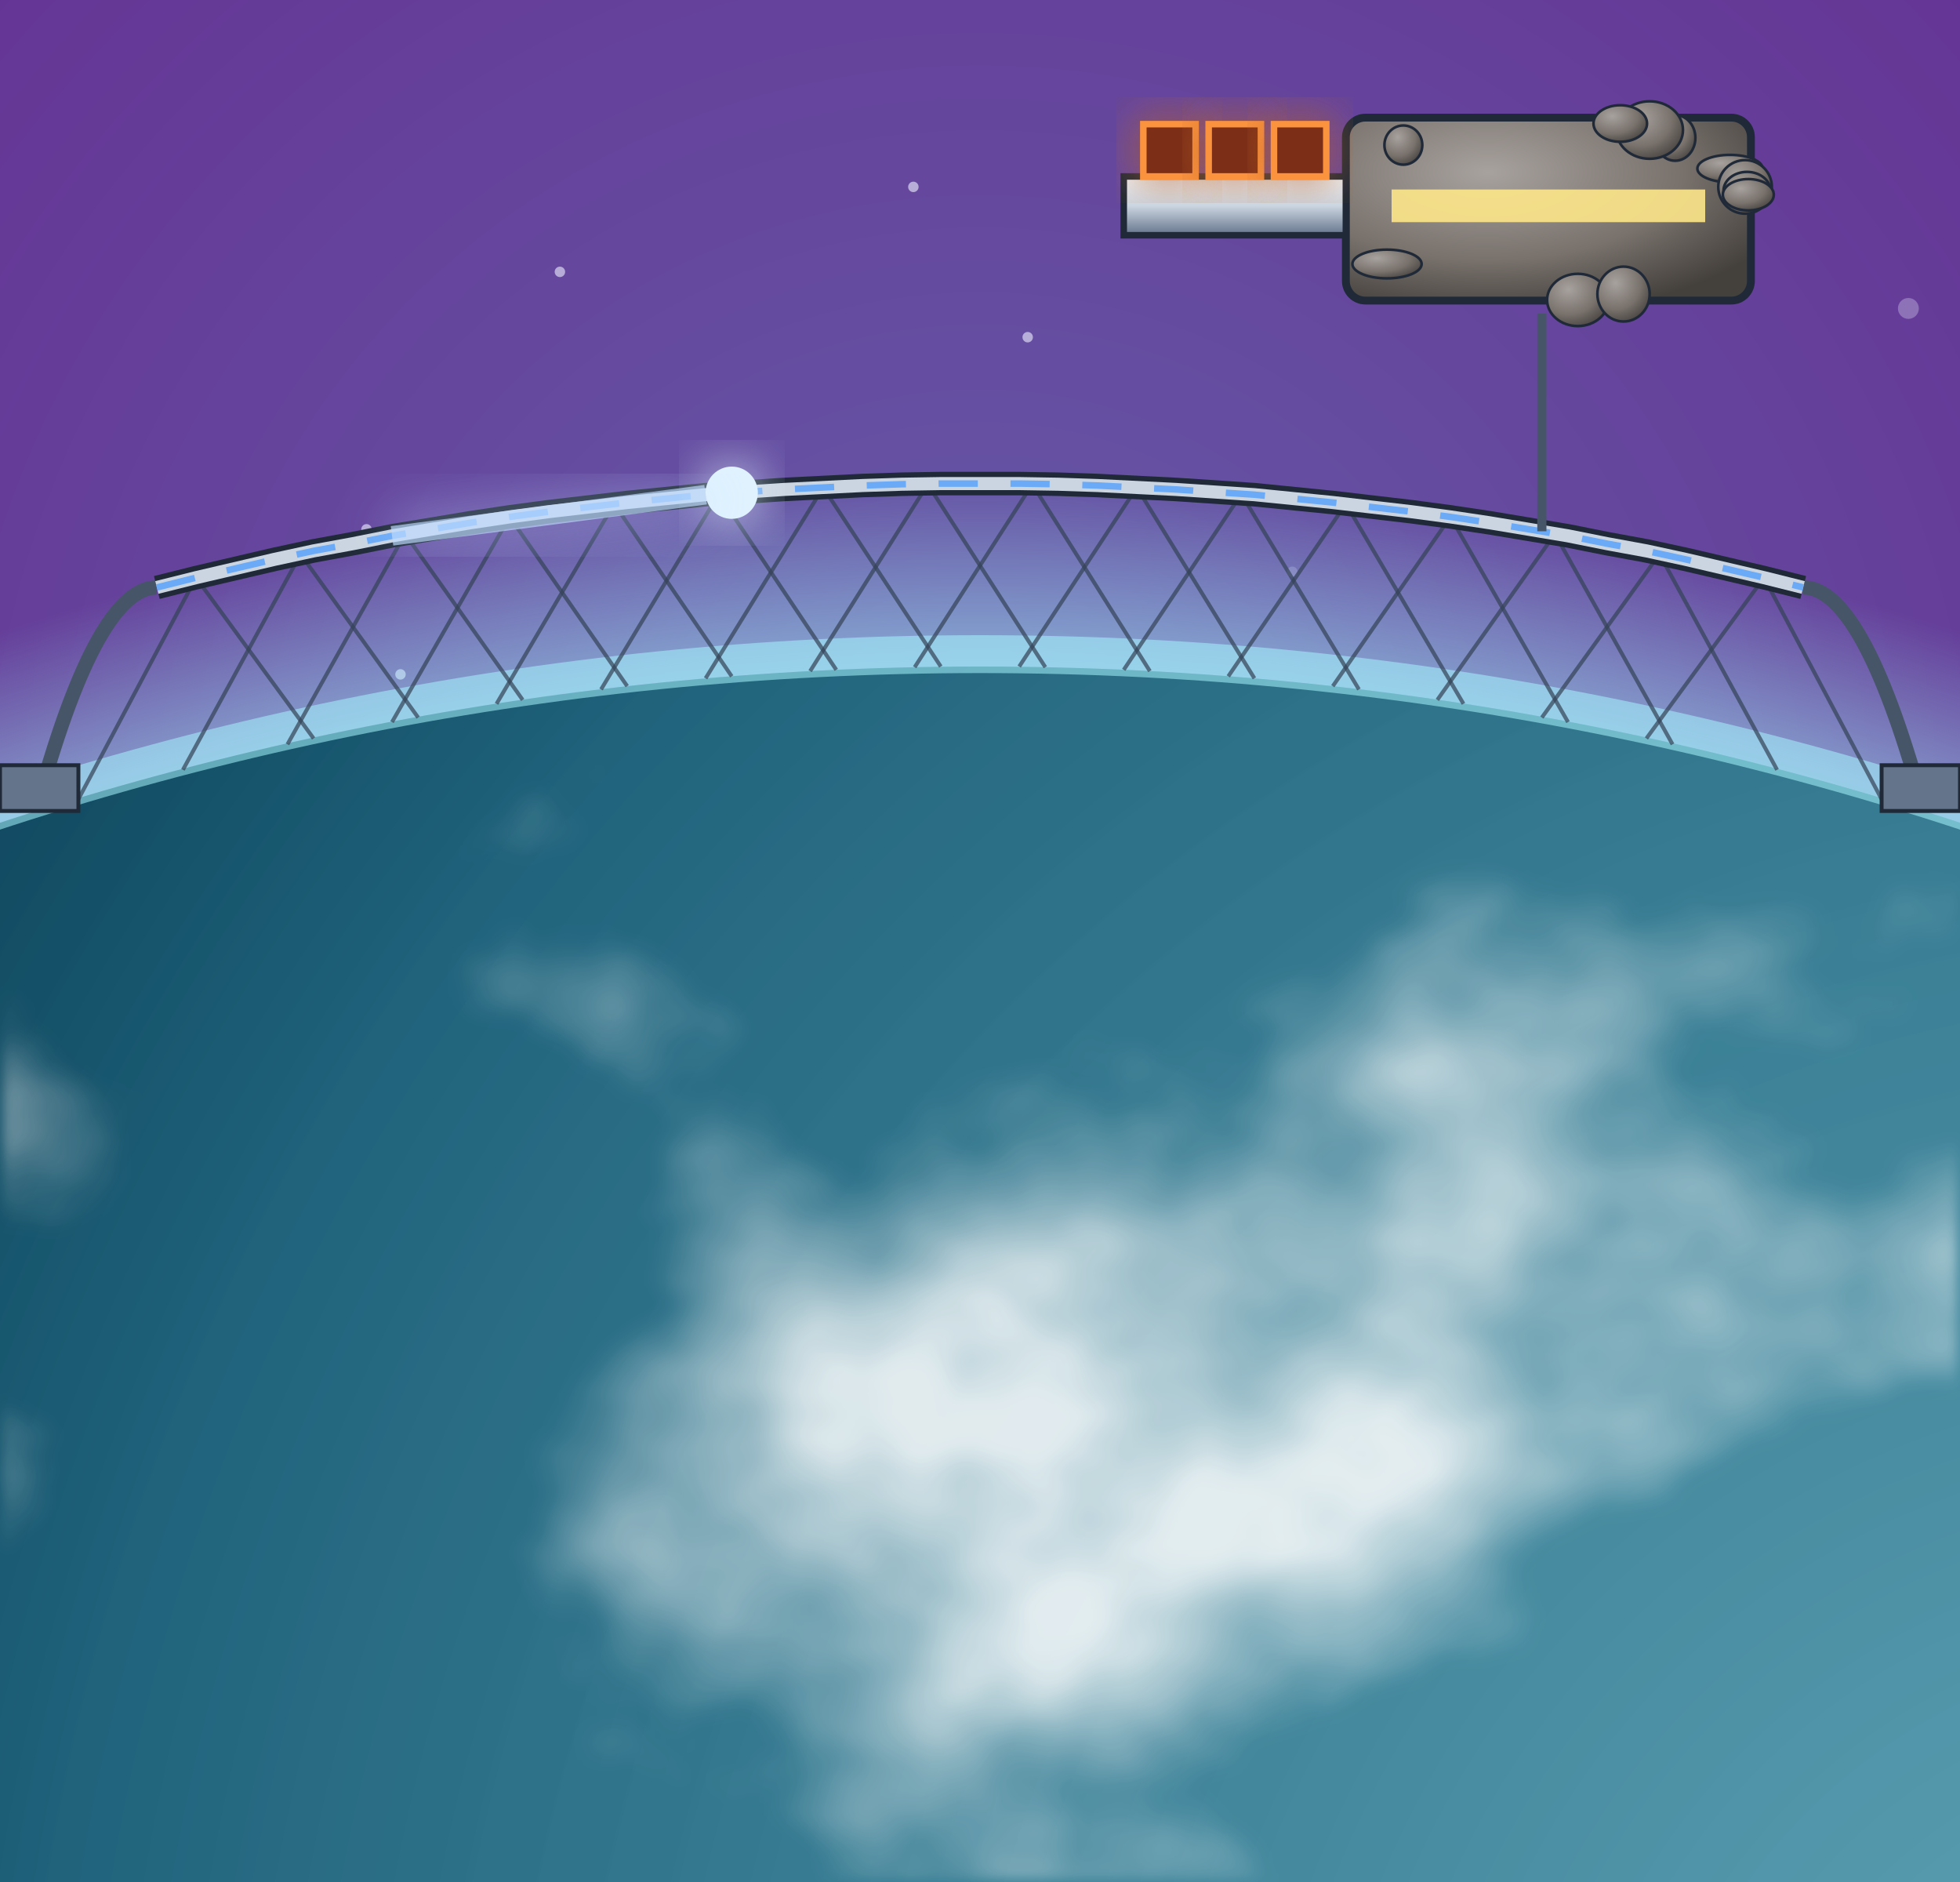
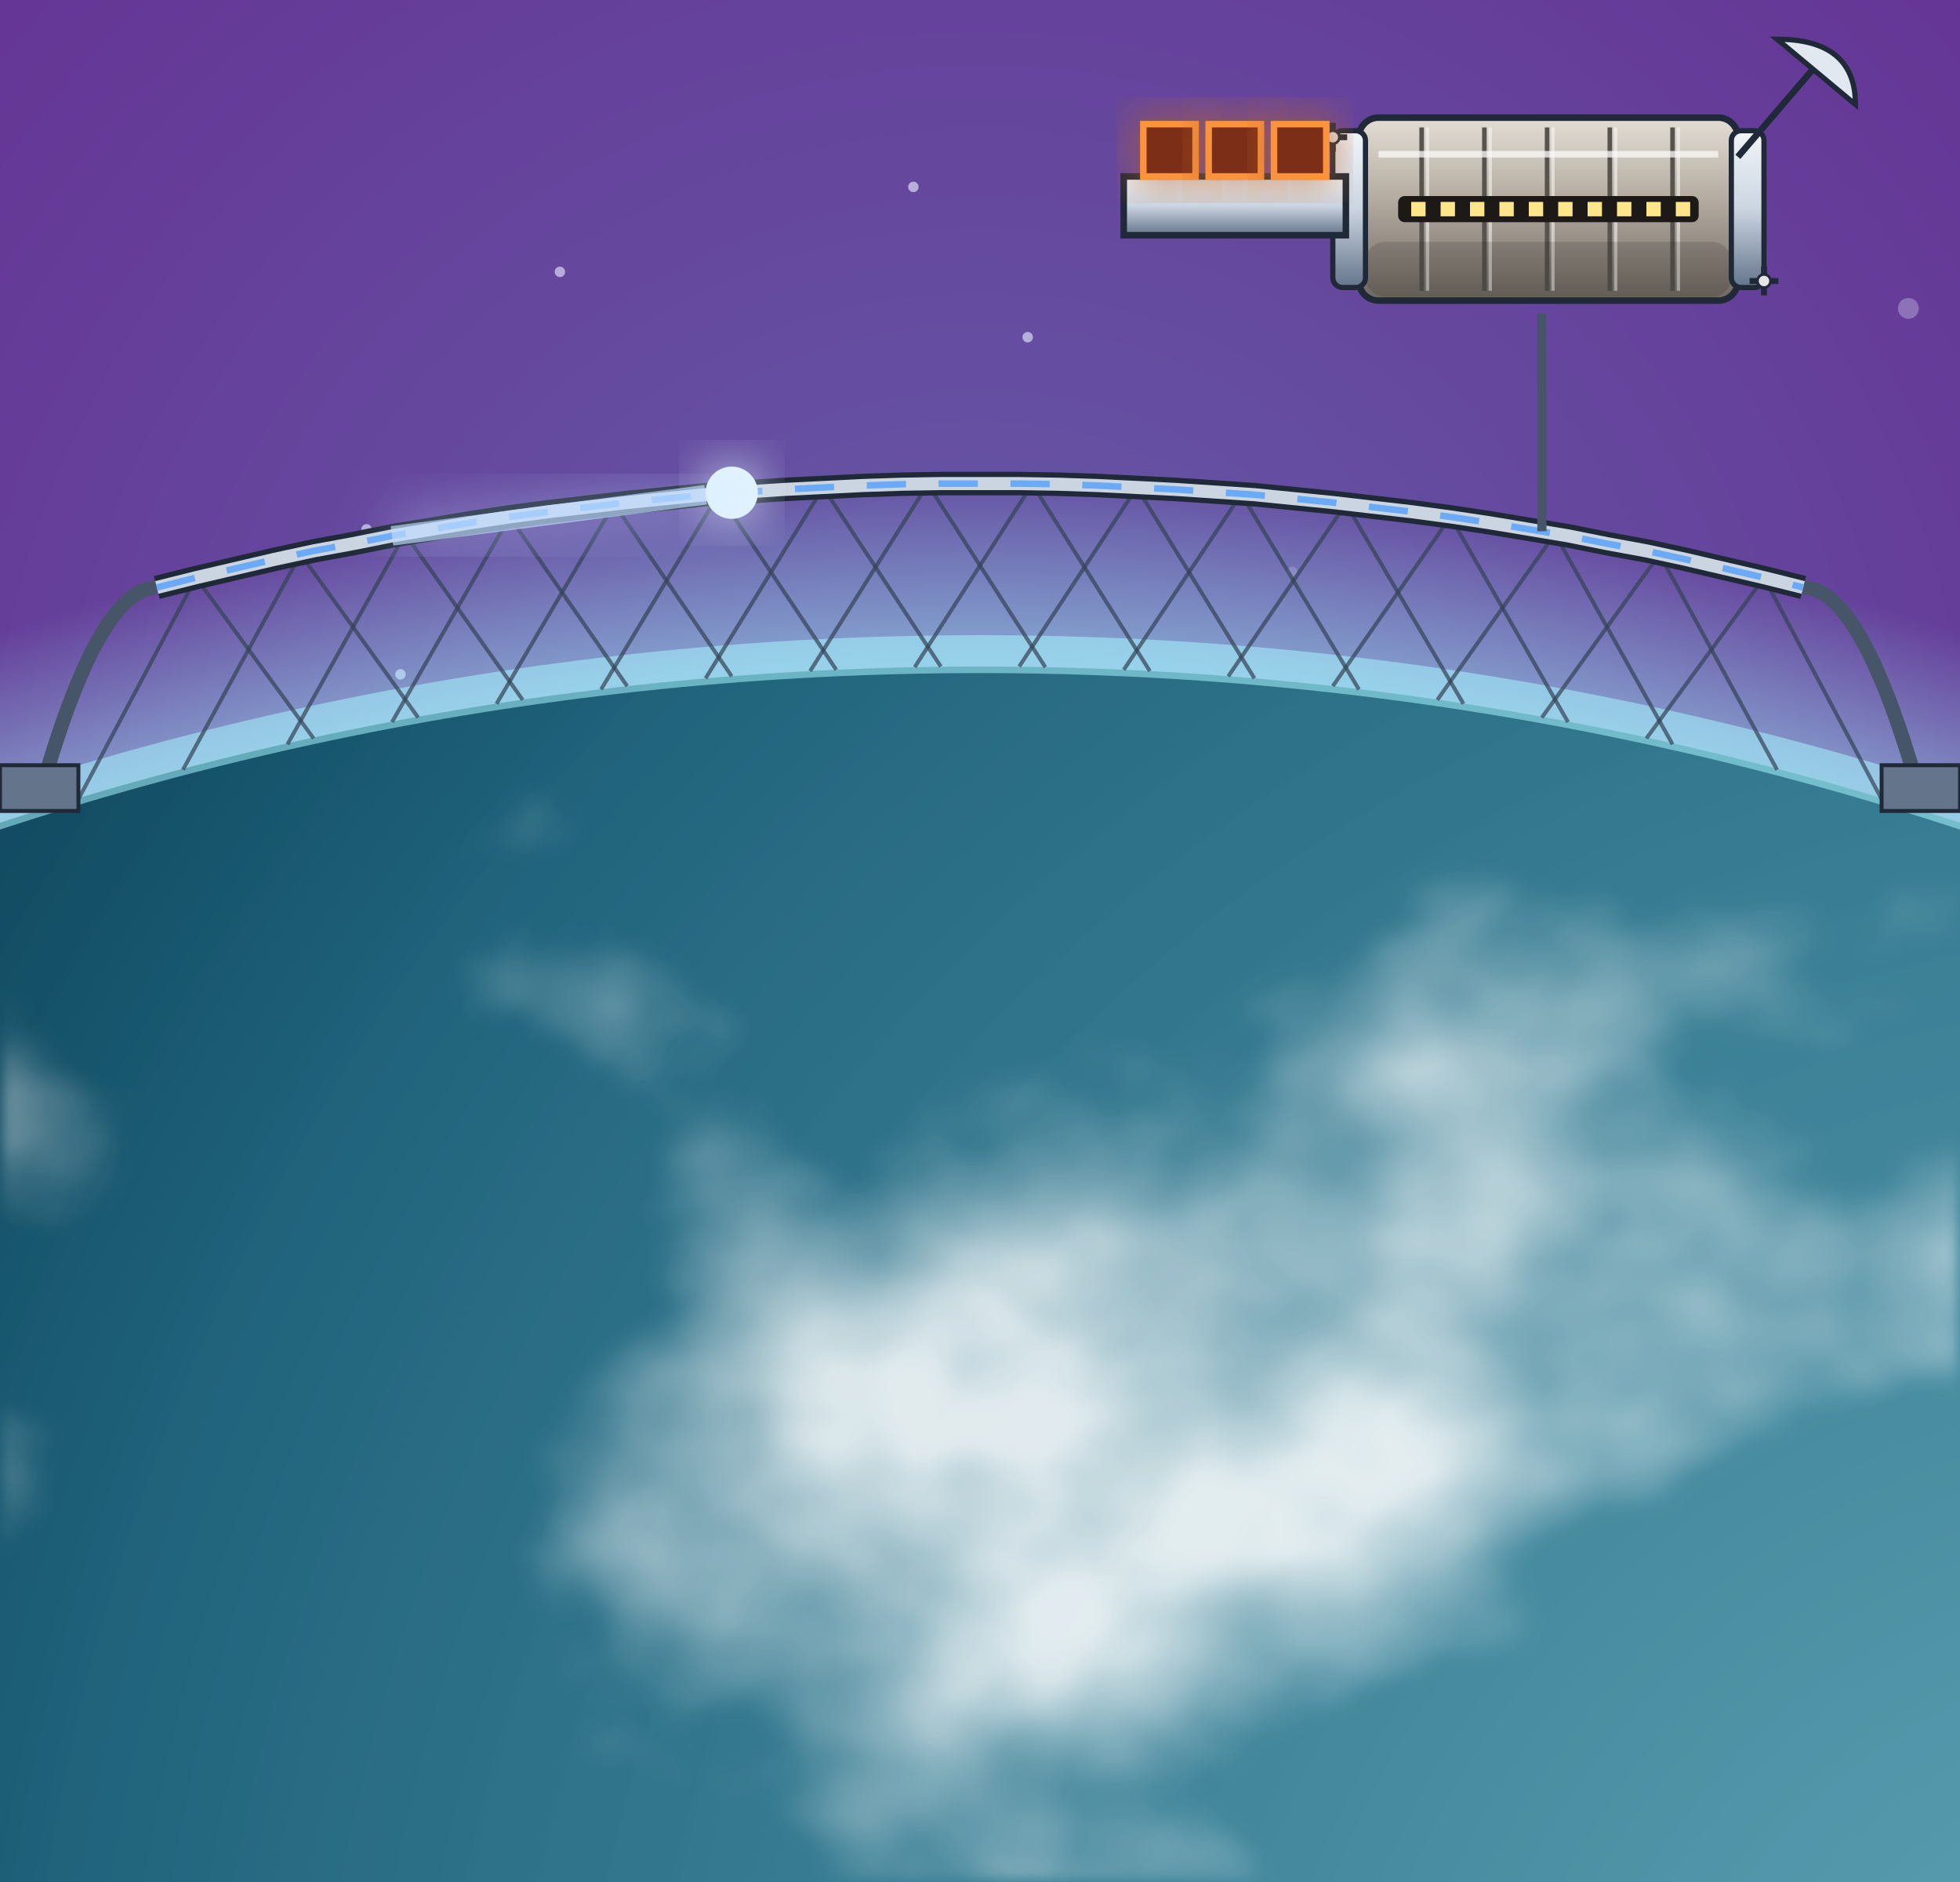
<svg xmlns="http://www.w3.org/2000/svg" viewBox="0 0 300 288" width="300" height="288">
  <defs>
    <filter id="glow" x="-50%" y="-50%" width="200%" height="200%">
      <feGaussianBlur stdDeviation="4" result="b" />
      <feMerge>
        <feMergeNode in="b" />
        <feMergeNode in="SourceGraphic" />
      </feMerge>
    </filter>
    <filter id="soft" x="-50%" y="-50%" width="200%" height="200%">
      <feGaussianBlur stdDeviation="9" />
    </filter>
    <radialGradient id="pw" cx="50%" cy="44%" r="80%">
      <stop offset="0%" stop-color="#655ca8" />
      <stop offset="100%" stop-color="#652d91" />
    </radialGradient>
    <radialGradient id="shd" cx="35%" cy="30%" r="80%">
      <stop offset="0" stop-color="#a8a29e" stop-opacity="1" />
      <stop offset="0.6" stop-color="#78716c" stop-opacity="1" />
      <stop offset="1" stop-color="#44403c" stop-opacity="1" />
    </radialGradient>
    <linearGradient id="hul" x1="0" y1="0" x2="0" y2="1">
      <stop offset="0" stop-color="#f1f5f9" stop-opacity="1" />
      <stop offset="0.5" stop-color="#cbd5e1" stop-opacity="1" />
      <stop offset="1" stop-color="#64748b" stop-opacity="1" />
    </linearGradient>
+     <linearGradient id="shl" x1="0" y1="0" x2="0" y2="1">
+       <stop offset="0" stop-color="#e3ddd3" />
+       <stop offset="0.45" stop-color="#b3aba0" />
+       <stop offset="1" stop-color="#6e675f" />
+     </linearGradient>
+     <radialGradient id="shs" cx="36%" cy="30%" r="75%">
+       <stop offset="0" stop-color="#ece6dc" />
+       <stop offset="0.55" stop-color="#aaa297" />
+       <stop offset="1" stop-color="#5c554e" />
+     </radialGradient>
    <linearGradient id="shHull" x1="0" y1="0" x2="1" y2="0">
      <stop offset="0" stop-color="#e3e7ee" stop-opacity="1" />
      <stop offset="0.45" stop-color="#9aa3b2" stop-opacity="1" />
      <stop offset="1" stop-color="#3b424f" stop-opacity="1" />
    </linearGradient>
    <radialGradient id="shTank" cx="35%" cy="35%" r="70%">
      <stop offset="0" stop-color="#f4f6fa" stop-opacity="1" />
      <stop offset="0.55" stop-color="#a7b0be" stop-opacity="1" />
      <stop offset="1" stop-color="#4b5260" stop-opacity="1" />
    </radialGradient>
    <linearGradient id="shRad" x1="0" y1="0" x2="0" y2="1">
      <stop offset="0" stop-color="#3a4252" stop-opacity="1" />
      <stop offset="1" stop-color="#262c38" stop-opacity="1" />
    </linearGradient>
    <linearGradient id="shPv" x1="0" y1="0" x2="0" y2="1">
      <stop offset="0" stop-color="#1e3a8a" stop-opacity="1" />
      <stop offset="1" stop-color="#172554" stop-opacity="1" />
    </linearGradient>
  </defs>
  <rect width="300" height="288" fill="url(#pw)" />
  <circle cx="158.9" cy="257.6" r="0.8" fill="#eef0ff" opacity="0.5" />
  <circle cx="214.8" cy="284.3" r="0.8" fill="#eef0ff" opacity="0.6" />
  <circle cx="125" cy="157" r="0.8" fill="#eef0ff" opacity="0.3" />
  <circle cx="30.3" cy="288" r="0.8" fill="#eef0ff" opacity="0.7" />
  <circle cx="27" cy="247.1" r="0.8" fill="#eef0ff" opacity="0.2" />
  <circle cx="133.5" cy="73.5" r="0.8" fill="#eef0ff" opacity="0.3" />
  <circle cx="157.3" cy="51.6" r="0.8" fill="#eef0ff" opacity="0.6" />
  <circle cx="61.3" cy="103.2" r="0.8" fill="#eef0ff" opacity="0.6" />
  <circle cx="230.8" cy="235.4" r="0.8" fill="#eef0ff" opacity="0.7" />
  <circle cx="139.8" cy="28.6" r="0.8" fill="#eef0ff" opacity="0.6" />
  <circle cx="217.9" cy="44.6" r="1.6" fill="#eef0ff" opacity="0.5" />
  <circle cx="17" cy="258.6" r="0.8" fill="#eef0ff" opacity="0.4" />
  <circle cx="177.9" cy="122.9" r="0.8" fill="#eef0ff" opacity="0.5" />
  <circle cx="96.7" cy="263.4" r="0.8" fill="#eef0ff" opacity="0.2" />
  <circle cx="292.1" cy="47.2" r="1.6" fill="#eef0ff" opacity="0.3" />
  <circle cx="171.5" cy="238.6" r="0.8" fill="#eef0ff" opacity="0.7" />
  <circle cx="197.8" cy="87.5" r="0.8" fill="#eef0ff" opacity="0.2" />
  <circle cx="56.1" cy="81" r="0.8" fill="#eef0ff" opacity="0.6" />
  <circle cx="20.7" cy="279.6" r="0.8" fill="#eef0ff" opacity="0.4" />
  <circle cx="121" cy="285" r="0.8" fill="#eef0ff" opacity="0.2" />
  <circle cx="109" cy="264.3" r="0.8" fill="#eef0ff" opacity="0.3" />
  <circle cx="225.4" cy="149.9" r="0.8" fill="#eef0ff" opacity="0.6" />
  <circle cx="66.5" cy="183.7" r="0.8" fill="#eef0ff" opacity="0.6" />
  <circle cx="50.8" cy="212.8" r="0.8" fill="#eef0ff" opacity="0.6" />
  <circle cx="85.7" cy="41.6" r="0.8" fill="#eef0ff" opacity="0.6" />
  <circle cx="234.2" cy="263.8" r="0.8" fill="#eef0ff" opacity="0.7" />
  <circle cx="81.4" cy="118.7" r="1.6" fill="#eef0ff" opacity="0.4" />
  <circle cx="101.5" cy="146.6" r="0.8" fill="#eef0ff" opacity="0.7" />
  <circle cx="224.1" cy="141.3" r="0.8" fill="#eef0ff" opacity="0.3" />
  <circle cx="101" cy="173.9" r="0.8" fill="#eef0ff" opacity="0.5" />
  <defs>
    <clipPath id="osc">
      <circle cx="150" cy="582" r="480" />
    </clipPath>
    <radialGradient id="oss" cx="69.2%" cy="24.4%" r="75%">
      <stop offset="0" stop-color="#0e7490" />
      <stop offset="1" stop-color="#082f49" />
    </radialGradient>
    <filter id="osl" x="0" y="0" width="100%" height="100%">
      <feTurbulence type="fractalNoise" baseFrequency="0.003" numOctaves="7" seed="9" />
      <feColorMatrix type="matrix" values="0 0 0 0 0  0 0 0 0 0  0 0 0 0 0  14 0 0 0 -9.2" />
      <feComposite in="SourceGraphic" operator="in" />
    </filter>
    <filter id="osk" x="0" y="0" width="100%" height="100%">
      <feTurbulence type="fractalNoise" baseFrequency="0.005 0.007" numOctaves="6" seed="16" />
      <feColorMatrix type="matrix" values="0 0 0 0 1  0 0 0 0 1  0 0 0 0 1  5 0 0 0 -2.7" />
      <feGaussianBlur stdDeviation="1.2" />
    </filter>
    <linearGradient id="oslg" x1="0" y1="0" x2="1" y2="1">
      <stop offset="0" stop-color="#a8a29e" />
      <stop offset="1" stop-color="#e7e5e4" />
    </linearGradient>
    <radialGradient id="osn" cx="69.2%" cy="24.4%" r="95%">
      <stop offset="0.35" stop-color="#000" stop-opacity="0" />
      <stop offset="0.72" stop-color="#020617" stop-opacity="0.55" />
      <stop offset="1" stop-color="#000" stop-opacity="0.92" />
    </radialGradient>
    <radialGradient id="osh" cx="69.2%" cy="24.4%" r="45%">
      <stop offset="0" stop-color="#fff" stop-opacity="0.35" />
      <stop offset="1" stop-color="#fff" stop-opacity="0" />
    </radialGradient>
    <radialGradient id="osa" cx="50%" cy="50%" r="50%">
      <stop offset="0.9" stop-color="#a5f3fc" stop-opacity="0.9" />
      <stop offset="1" stop-color="#a5f3fc" stop-opacity="0" />
    </radialGradient>
  </defs>
  <circle cx="150" cy="582" r="513.6" fill="url(#osa)" />
  <g clip-path="url(#osc)">
    <circle cx="150" cy="582" r="480" fill="url(#oss)" />
    <rect x="-330" y="102" width="960" height="960" fill="url(#oslg)" filter="url(#osl)" />
    <rect x="-330" y="102" width="960" height="960" fill="#fff" filter="url(#osk)" opacity="0.85" />
    <circle cx="150" cy="582" r="480" fill="url(#osh)" />
    <circle cx="150" cy="582" r="480" fill="url(#osn)" />
  </g>
  <circle cx="150" cy="582" r="481.9" fill="none" stroke="#a5f3fc" stroke-width="5.8" stroke-opacity="0.55" />
  <line x1="30" y1="88.4" x2="48" y2="113" stroke="#334155" stroke-width="0.6" opacity="0.7" />
  <line x1="30" y1="88.4" x2="12" y2="122.3" stroke="#334155" stroke-width="0.6" opacity="0.7" />
  <line x1="46" y1="84.8" x2="64" y2="109.8" stroke="#334155" stroke-width="0.6" opacity="0.7" />
  <line x1="46" y1="84.8" x2="28" y2="117.8" stroke="#334155" stroke-width="0.6" opacity="0.7" />
  <line x1="62" y1="81.7" x2="80" y2="107.1" stroke="#334155" stroke-width="0.6" opacity="0.7" />
  <line x1="62" y1="81.7" x2="44" y2="113.9" stroke="#334155" stroke-width="0.6" opacity="0.7" />
  <line x1="78" y1="79.1" x2="96" y2="105" stroke="#334155" stroke-width="0.6" opacity="0.7" />
  <line x1="78" y1="79.1" x2="60" y2="110.5" stroke="#334155" stroke-width="0.6" opacity="0.7" />
  <line x1="94" y1="77.1" x2="112" y2="103.5" stroke="#334155" stroke-width="0.6" opacity="0.7" />
  <line x1="94" y1="77.1" x2="76" y2="107.7" stroke="#334155" stroke-width="0.6" opacity="0.7" />
  <line x1="110" y1="75.6" x2="128" y2="102.5" stroke="#334155" stroke-width="0.6" opacity="0.7" />
  <line x1="110" y1="75.6" x2="92" y2="105.5" stroke="#334155" stroke-width="0.6" opacity="0.7" />
  <line x1="126" y1="74.6" x2="144" y2="102" stroke="#334155" stroke-width="0.6" opacity="0.7" />
  <line x1="126" y1="74.6" x2="108" y2="103.8" stroke="#334155" stroke-width="0.6" opacity="0.7" />
  <line x1="142" y1="74.1" x2="160" y2="102.1" stroke="#334155" stroke-width="0.6" opacity="0.7" />
  <line x1="142" y1="74.1" x2="124" y2="102.7" stroke="#334155" stroke-width="0.6" opacity="0.7" />
  <line x1="158" y1="74.1" x2="176" y2="102.7" stroke="#334155" stroke-width="0.6" opacity="0.7" />
  <line x1="158" y1="74.1" x2="140" y2="102.1" stroke="#334155" stroke-width="0.6" opacity="0.7" />
  <line x1="174" y1="74.6" x2="192" y2="103.8" stroke="#334155" stroke-width="0.6" opacity="0.7" />
  <line x1="174" y1="74.6" x2="156" y2="102" stroke="#334155" stroke-width="0.6" opacity="0.7" />
  <line x1="190" y1="75.6" x2="208" y2="105.5" stroke="#334155" stroke-width="0.6" opacity="0.7" />
  <line x1="190" y1="75.6" x2="172" y2="102.5" stroke="#334155" stroke-width="0.6" opacity="0.7" />
  <line x1="206" y1="77.1" x2="224" y2="107.7" stroke="#334155" stroke-width="0.6" opacity="0.7" />
  <line x1="206" y1="77.1" x2="188" y2="103.5" stroke="#334155" stroke-width="0.6" opacity="0.7" />
  <line x1="222" y1="79.1" x2="240" y2="110.5" stroke="#334155" stroke-width="0.6" opacity="0.7" />
  <line x1="222" y1="79.1" x2="204" y2="105" stroke="#334155" stroke-width="0.6" opacity="0.7" />
  <line x1="238" y1="81.7" x2="256" y2="113.9" stroke="#334155" stroke-width="0.6" opacity="0.7" />
  <line x1="238" y1="81.7" x2="220" y2="107.1" stroke="#334155" stroke-width="0.6" opacity="0.7" />
  <line x1="254" y1="84.8" x2="272" y2="117.8" stroke="#334155" stroke-width="0.6" opacity="0.7" />
  <line x1="254" y1="84.8" x2="236" y2="109.8" stroke="#334155" stroke-width="0.6" opacity="0.7" />
  <line x1="270" y1="88.4" x2="288" y2="122.3" stroke="#334155" stroke-width="0.6" opacity="0.7" />
  <line x1="270" y1="88.4" x2="252" y2="113" stroke="#334155" stroke-width="0.6" opacity="0.7" />
  <path d="M24,89.9 Q15,89.9 6,122.1" stroke="#475569" stroke-width="2.2" fill="none" />
  <rect x="0" y="117.1" width="12" height="7" fill="#64748b" stroke="#1f2937" stroke-width="0.6" />
  <path d="M276,89.9 Q285,89.9 294,122.1" stroke="#475569" stroke-width="2.2" fill="none" />
  <rect x="288" y="117.1" width="12" height="7" fill="#64748b" stroke="#1f2937" stroke-width="0.6" />
  <path d="M24,89.9 L30,88.4 L36,87 L42,85.6 L48,84.3 L54,83.2 L60,82 L66,81 L72,80 L78,79.1 L84,78.3 L90,77.6 L96,76.9 L102,76.3 L108,75.7 L114,75.3 L120,74.9 L126,74.6 L132,74.3 L138,74.1 L144,74 L150,74 L156,74 L162,74.1 L168,74.3 L174,74.6 L180,74.9 L186,75.3 L192,75.7 L198,76.3 L204,76.9 L210,77.6 L216,78.3 L222,79.1 L228,80 L234,81 L240,82 L246,83.2 L252,84.3 L258,85.6 L264,87 L270,88.4 L276,89.9 " stroke="#1f2937" stroke-width="3.6" fill="none" />
  <path d="M24,89.9 L30,88.4 L36,87 L42,85.6 L48,84.3 L54,83.2 L60,82 L66,81 L72,80 L78,79.1 L84,78.3 L90,77.6 L96,76.9 L102,76.3 L108,75.7 L114,75.3 L120,74.9 L126,74.6 L132,74.3 L138,74.1 L144,74 L150,74 L156,74 L162,74.1 L168,74.3 L174,74.6 L180,74.9 L186,75.3 L192,75.7 L198,76.3 L204,76.9 L210,77.6 L216,78.3 L222,79.1 L228,80 L234,81 L240,82 L246,83.2 L252,84.3 L258,85.6 L264,87 L270,88.4 L276,89.9 " stroke="#cbd5e1" stroke-width="2" fill="none" />
  <path d="M24,89.9 L30,88.4 L36,87 L42,85.6 L48,84.3 L54,83.2 L60,82 L66,81 L72,80 L78,79.1 L84,78.3 L90,77.6 L96,76.9 L102,76.3 L108,75.7 L114,75.3 L120,74.9 L126,74.6 L132,74.3 L138,74.1 L144,74 L150,74 L156,74 L162,74.1 L168,74.3 L174,74.6 L180,74.9 L186,75.3 L192,75.7 L198,76.3 L204,76.9 L210,77.6 L216,78.3 L222,79.1 L228,80 L234,81 L240,82 L246,83.2 L252,84.3 L258,85.6 L264,87 L270,88.4 L276,89.9 " stroke="#60a5fa" stroke-width="1" fill="none" stroke-dasharray="6 5" opacity="0.9" />
  <line x1="236" y1="81.3" x2="236" y2="48" stroke="#475569" stroke-width="1.4" />
-   <rect x="206" y="18" width="62" height="28" rx="3" fill="url(#shd)" stroke="#1f2937" stroke-width="1.2" />
-   <ellipse cx="267.1" cy="28.6" rx="3.3" ry="2.5" fill="url(#shd)" stroke="#1f2937" stroke-width="0.4" />
-   <ellipse cx="214.8" cy="22.2" rx="2.9" ry="3" fill="url(#shd)" stroke="#1f2937" stroke-width="0.4" />
-   <ellipse cx="241.5" cy="45.9" rx="4.7" ry="4" fill="url(#shd)" stroke="#1f2937" stroke-width="0.4" />
-   <ellipse cx="248.5" cy="45" rx="4" ry="4.2" fill="url(#shd)" stroke="#1f2937" stroke-width="0.4" />
-   <ellipse cx="264.8" cy="25.8" rx="5" ry="2.1" fill="url(#shd)" stroke="#1f2937" stroke-width="0.4" />
-   <ellipse cx="256.4" cy="21.1" rx="3.1" ry="3.5" fill="url(#shd)" stroke="#1f2937" stroke-width="0.4" />
-   <ellipse cx="212.3" cy="40.4" rx="5.3" ry="2.2" fill="url(#shd)" stroke="#1f2937" stroke-width="0.4" />
-   <ellipse cx="267.1" cy="28.6" rx="4.1" ry="4.1" fill="url(#shd)" stroke="#1f2937" stroke-width="0.4" />
-   <ellipse cx="267.4" cy="29.2" rx="3.6" ry="2.9" fill="url(#shd)" stroke="#1f2937" stroke-width="0.4" />
-   <ellipse cx="252.5" cy="19.9" rx="5.1" ry="4.4" fill="url(#shd)" stroke="#1f2937" stroke-width="0.4" />
-   <ellipse cx="267.6" cy="29.8" rx="3.9" ry="2.4" fill="url(#shd)" stroke="#1f2937" stroke-width="0.4" />
-   <ellipse cx="248" cy="18.9" rx="4.1" ry="2.8" fill="url(#shd)" stroke="#1f2937" stroke-width="0.4" />
-   <rect x="213" y="29" width="48" height="5" fill="#fde68a" opacity="0.9" />
+   <rect x="208" y="18" width="58" height="28" rx="3" fill="url(#shl)" />
+   <line x1="217.6" y1="19.5" x2="217.6" y2="44.5" stroke="#57534e" stroke-width="0.7" />
+   <line x1="218.5" y1="19.5" x2="218.5" y2="44.5" stroke="#fafaf9" stroke-width="0.5" opacity="0.55" />
+   <line x1="227.2" y1="19.5" x2="227.2" y2="44.5" stroke="#57534e" stroke-width="0.7" />
+   <line x1="228.1" y1="19.5" x2="228.1" y2="44.5" stroke="#fafaf9" stroke-width="0.5" opacity="0.55" />
+   <line x1="236.8" y1="19.5" x2="236.8" y2="44.5" stroke="#57534e" stroke-width="0.7" />
+   <line x1="237.7" y1="19.5" x2="237.7" y2="44.5" stroke="#fafaf9" stroke-width="0.5" opacity="0.55" />
+   <line x1="246.4" y1="19.5" x2="246.4" y2="44.5" stroke="#57534e" stroke-width="0.7" />
+   <line x1="247.3" y1="19.5" x2="247.3" y2="44.5" stroke="#fafaf9" stroke-width="0.5" opacity="0.55" />
+   <line x1="256" y1="19.5" x2="256" y2="44.5" stroke="#57534e" stroke-width="0.7" />
+   <line x1="256.9" y1="19.5" x2="256.9" y2="44.5" stroke="#fafaf9" stroke-width="0.5" opacity="0.55" />
+   <rect x="209" y="37" width="56" height="8.4" rx="3" fill="#1c1917" opacity="0.16" />
+   <line x1="211" y1="23.6" x2="263" y2="23.6" stroke="#fafaf9" stroke-width="1" opacity="0.75" />
+   <rect x="208" y="18" width="58" height="28" rx="3" fill="none" stroke="#1f2937" stroke-width="1" />
+   <rect x="204" y="20" width="5" height="24" rx="1.5" fill="url(#hul)" stroke="#1f2937" stroke-width="0.8" />
+   <rect x="265" y="20" width="5" height="24" rx="1.5" fill="url(#hul)" stroke="#1f2937" stroke-width="0.8" />
+   <path d="M201.8,21 h4.4 M204,18.8 v4.4" stroke="#1f2937" stroke-width="0.9" />
+   <circle cx="204" cy="21" r="1" fill="#e7e5e4" stroke="#1f2937" stroke-width="0.4" />
+   <path d="M267.8,43 h4.4 M270,40.8 v4.4" stroke="#1f2937" stroke-width="0.9" />
+   <circle cx="270" cy="43" r="1" fill="#e7e5e4" stroke="#1f2937" stroke-width="0.4" />
+   <line x1="266" y1="24" x2="278" y2="10" stroke="#1f2937" stroke-width="1" />
+   <path d="M272,6 Q284,6 284,16 Z" fill="#e2e8f0" stroke="#1f2937" stroke-width="0.8" />
+   <rect x="214" y="30" width="46" height="4" rx="1" fill="#1c1917" />
+   <rect x="216" y="30.9" width="2.2" height="2.2" fill="#fde68a" />
+   <rect x="220.5" y="30.9" width="2.2" height="2.2" fill="#fde68a" />
+   <rect x="225" y="30.9" width="2.2" height="2.2" fill="#fde68a" />
+   <rect x="229.5" y="30.9" width="2.2" height="2.2" fill="#fde68a" />
+   <rect x="234" y="30.9" width="2.2" height="2.2" fill="#fde68a" />
+   <rect x="238.5" y="30.9" width="2.2" height="2.2" fill="#fde68a" />
+   <rect x="243" y="30.9" width="2.2" height="2.2" fill="#fde68a" />
+   <rect x="247.5" y="30.9" width="2.2" height="2.2" fill="#fde68a" />
+   <rect x="252" y="30.9" width="2.2" height="2.2" fill="#fde68a" />
+   <rect x="256.5" y="30.9" width="2.2" height="2.2" fill="#fde68a" />
  <rect x="172" y="27" width="34" height="9" fill="url(#hul)" stroke="#1f2937" />
  <rect x="175" y="19" width="8" height="8" fill="#7c2d12" stroke="#fb923c" filter="url(#glow)" />
  <rect x="185" y="19" width="8" height="8" fill="#7c2d12" stroke="#fb923c" filter="url(#glow)" />
  <rect x="195" y="19" width="8" height="8" fill="#7c2d12" stroke="#fb923c" filter="url(#glow)" />
  <circle cx="112" cy="75.4" r="4" fill="#e0f2fe" filter="url(#glow)" />
  <path d="M108,75.7 L60,82" stroke="#bfdbfe" stroke-width="3" opacity="0.7" filter="url(#glow)" />
</svg>
